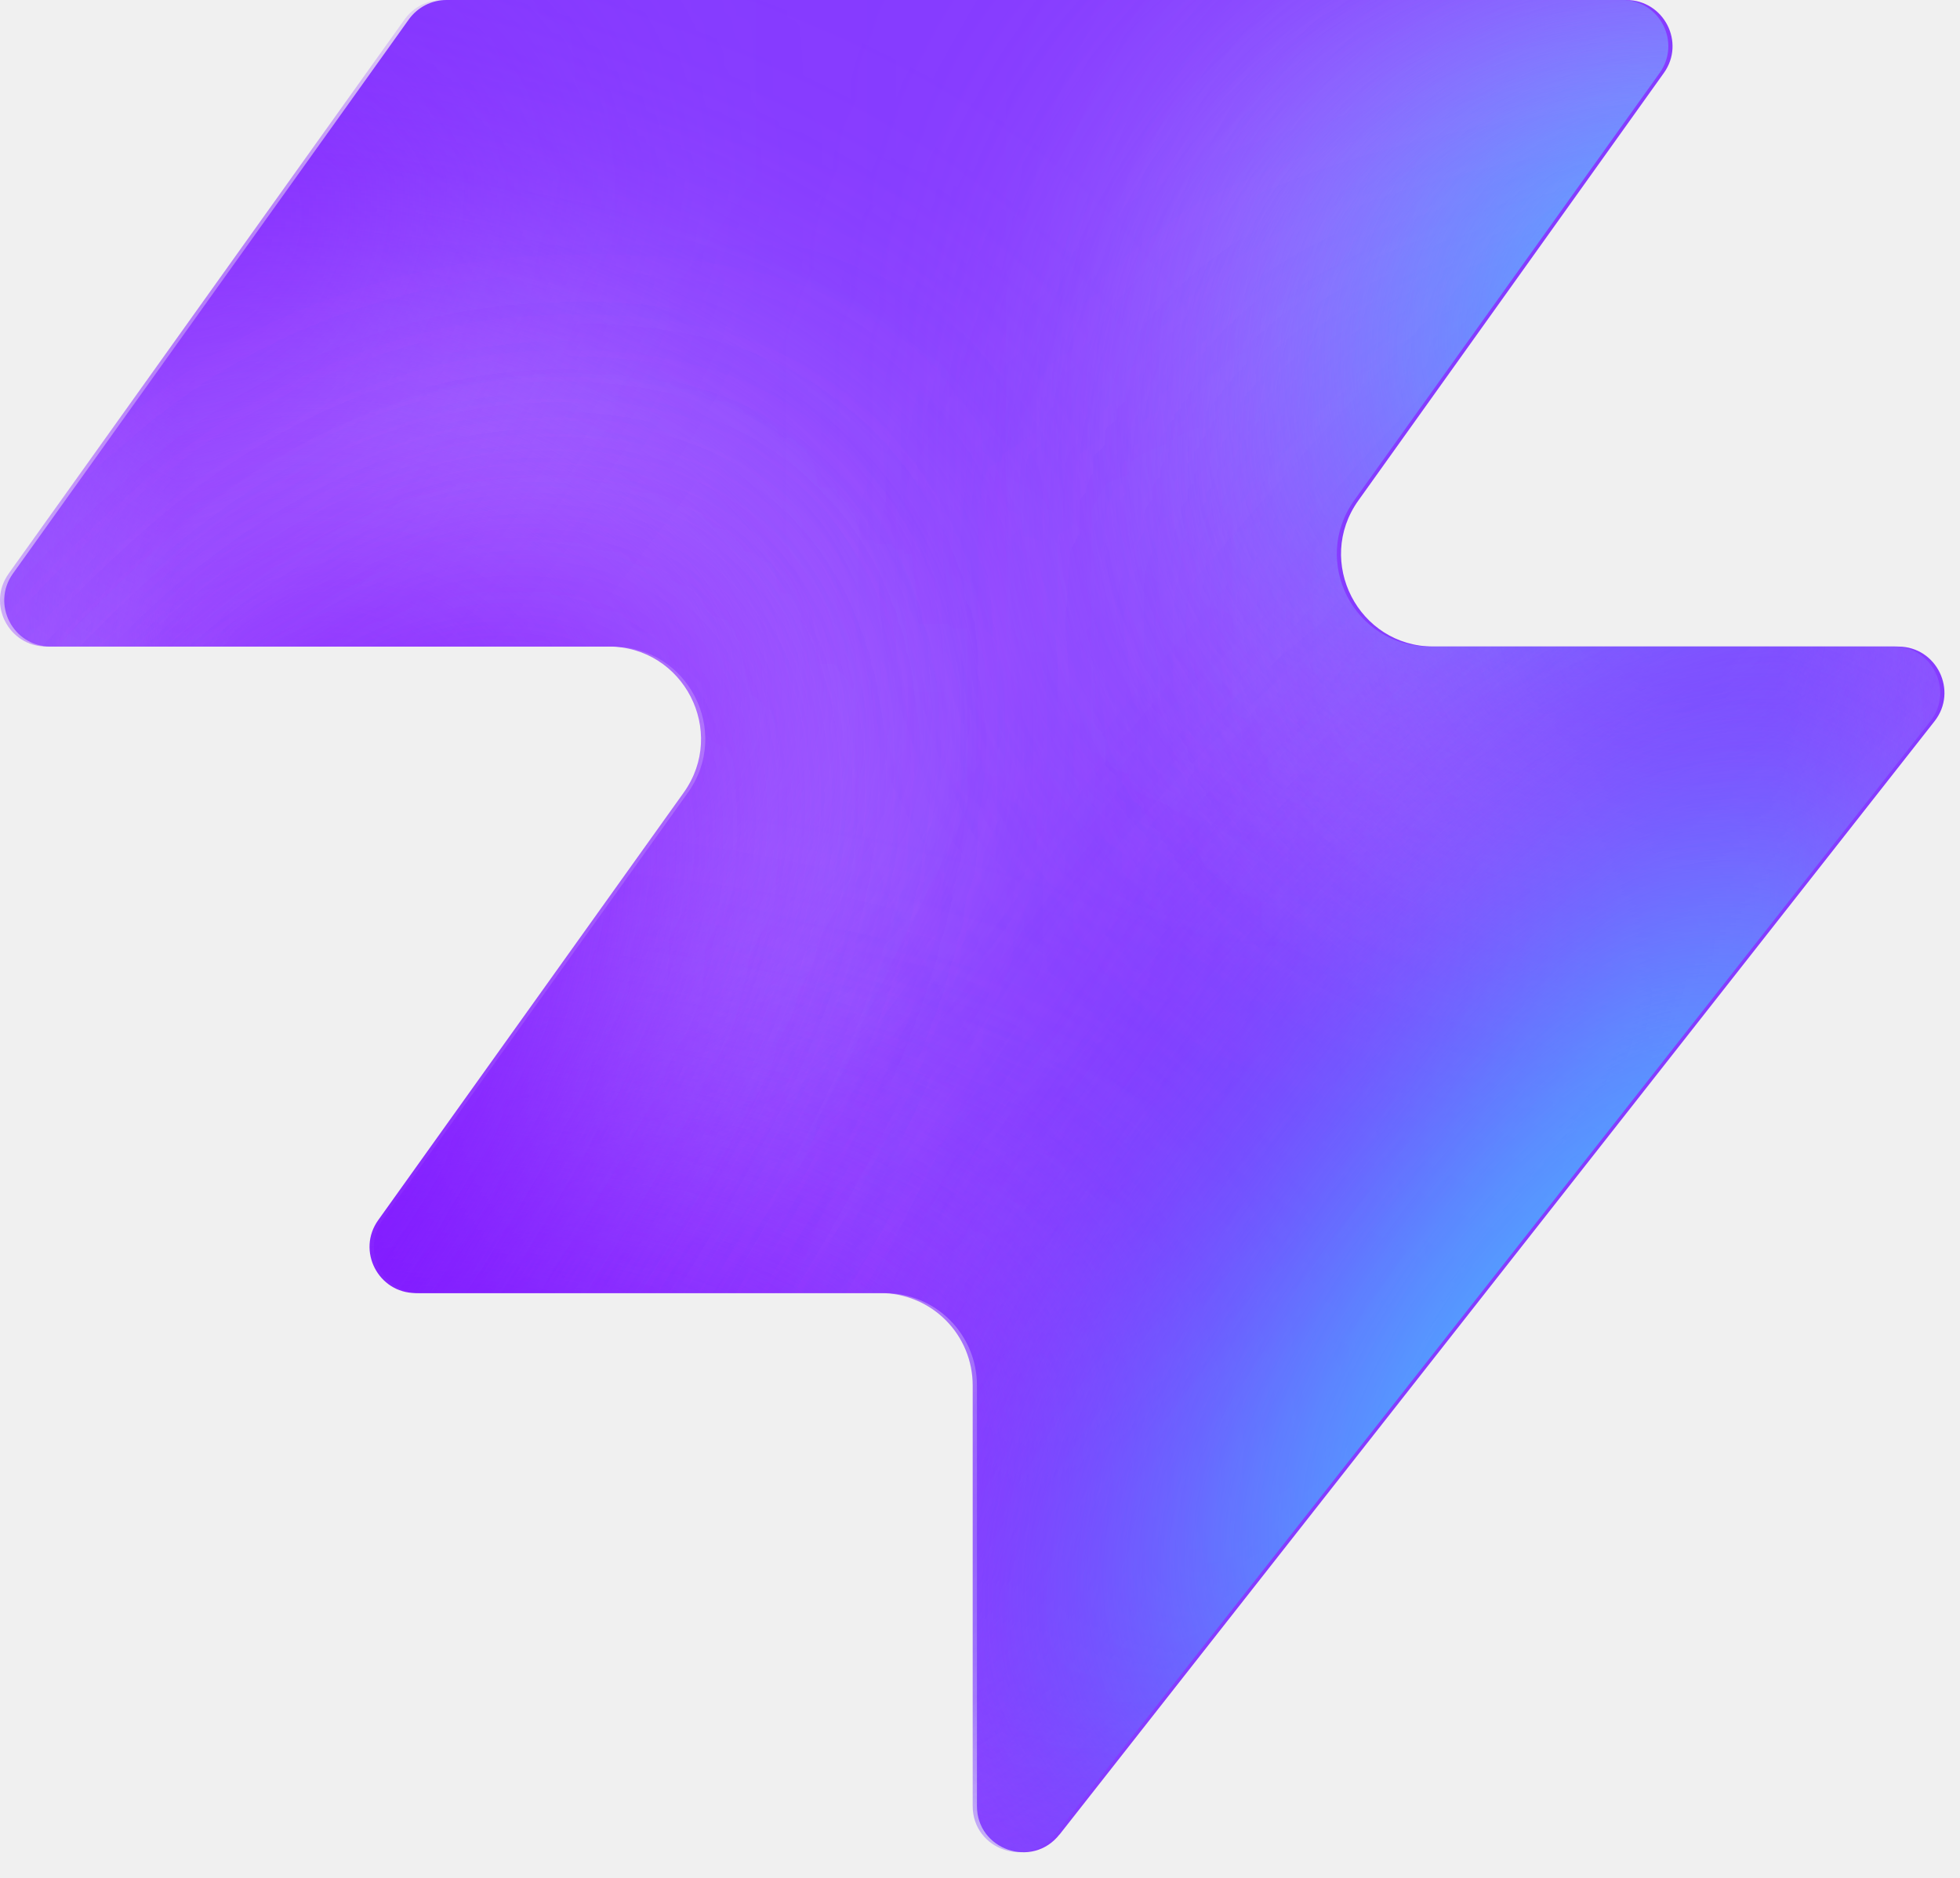
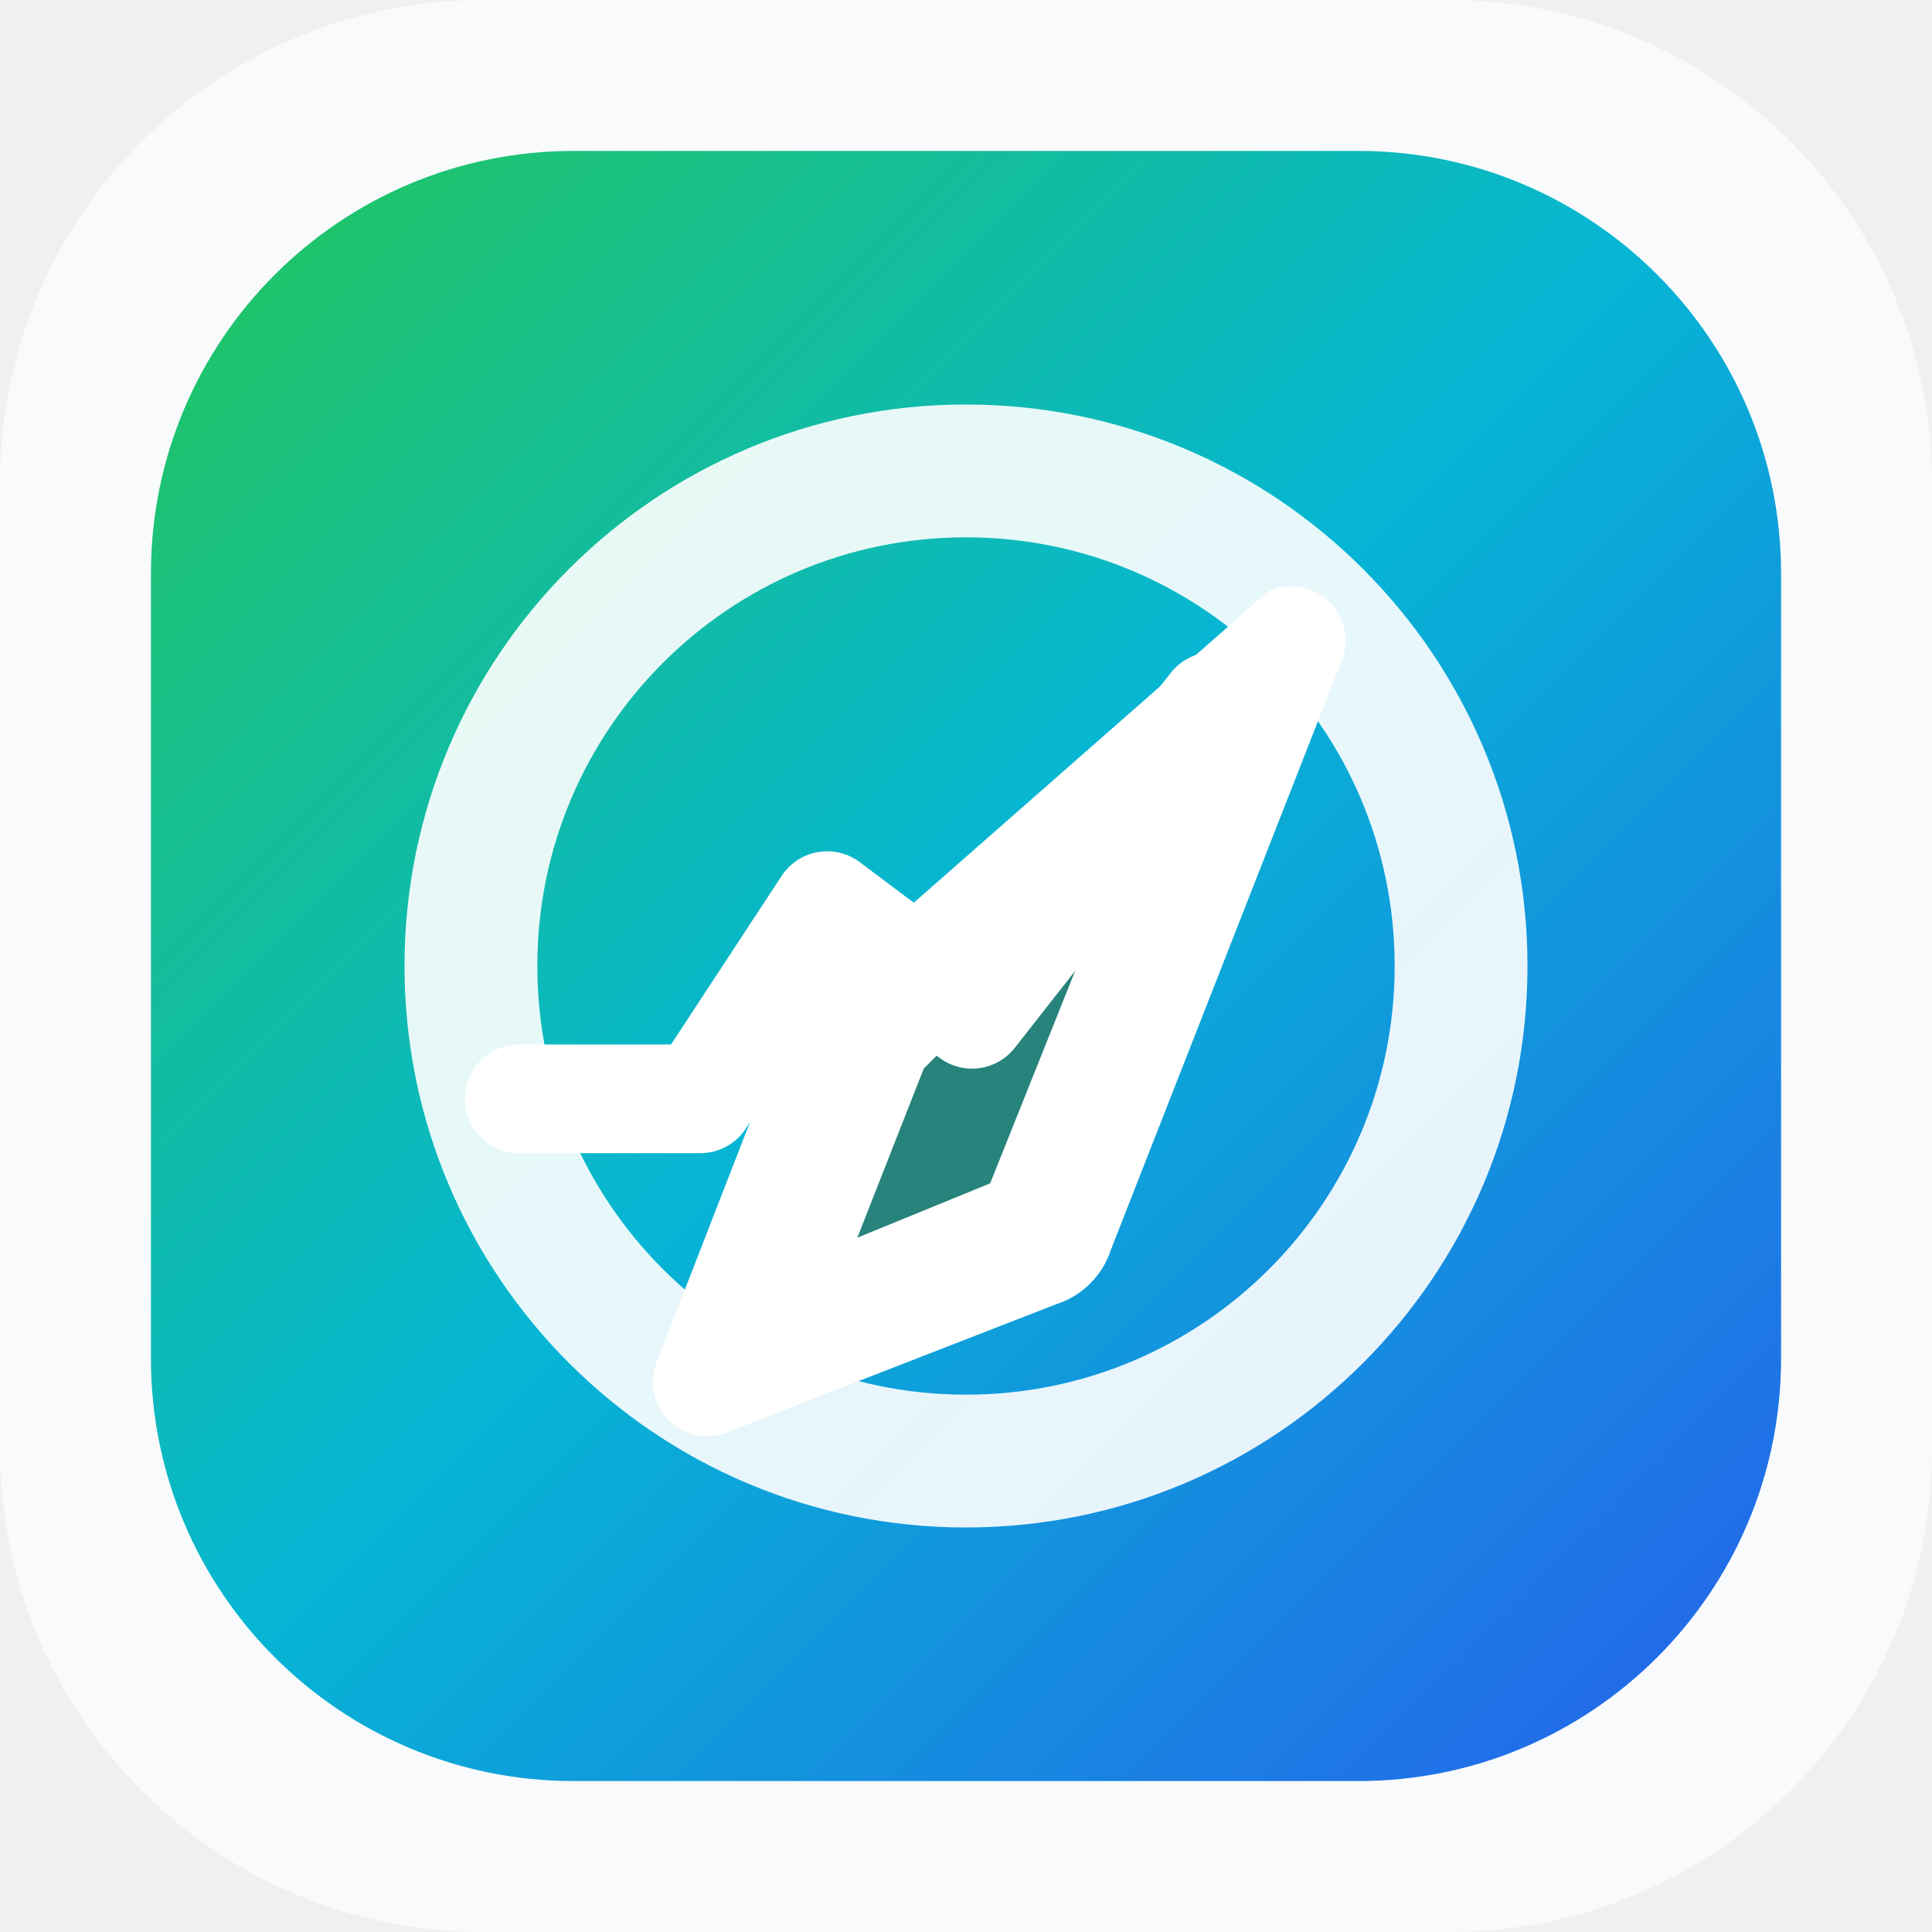
- <svg xmlns="http://www.w3.org/2000/svg" width="48" height="46" fill="none" viewBox="0 0 48 46">
-   <path fill="#863bff" d="M25.946 44.938c-.664.845-2.021.375-2.021-.698V33.937a2.26 2.26 0 0 0-2.262-2.262H10.287c-.92 0-1.456-1.04-.92-1.788l7.48-10.471c1.07-1.497 0-3.578-1.842-3.578H1.237c-.92 0-1.456-1.04-.92-1.788L10.013.474c.214-.297.556-.474.92-.474h28.894c.92 0 1.456 1.04.92 1.788l-7.48 10.471c-1.07 1.498 0 3.579 1.842 3.579h11.377c.943 0 1.473 1.088.89 1.83L25.947 44.94z" style="fill:#863bff;fill:color(display-p3 .525 .23 1);fill-opacity:1" />
-   <mask id="a" width="48" height="46" x="0" y="0" maskUnits="userSpaceOnUse" style="mask-type:alpha">
-     <path fill="#000" d="M25.842 44.938c-.664.844-2.021.375-2.021-.698V33.937a2.26 2.26 0 0 0-2.262-2.262H10.183c-.92 0-1.456-1.04-.92-1.788l7.48-10.471c1.07-1.498 0-3.579-1.842-3.579H1.133c-.92 0-1.456-1.04-.92-1.787L9.91.473c.214-.297.556-.474.92-.474h28.894c.92 0 1.456 1.04.92 1.788l-7.48 10.471c-1.07 1.498 0 3.578 1.842 3.578h11.377c.943 0 1.473 1.088.89 1.832L25.843 44.94z" style="fill:#000;fill-opacity:1" />
-   </mask>
-   <g mask="url(#a)">
-     <g filter="url(#b)">
-       <ellipse cx="5.508" cy="14.704" fill="#ede6ff" rx="5.508" ry="14.704" style="fill:#ede6ff;fill:color(display-p3 .927 .903 1);fill-opacity:1" transform="matrix(.00324 1 1 -.00324 -4.47 31.516)" />
-     </g>
-     <g filter="url(#c)">
-       <ellipse cx="10.399" cy="29.851" fill="#ede6ff" rx="10.399" ry="29.851" style="fill:#ede6ff;fill:color(display-p3 .927 .903 1);fill-opacity:1" transform="matrix(.00324 1 1 -.00324 -39.328 7.883)" />
-     </g>
-     <g filter="url(#d)">
-       <ellipse cx="5.508" cy="30.487" fill="#7e14ff" rx="5.508" ry="30.487" style="fill:#7e14ff;fill:color(display-p3 .492 .077 1);fill-opacity:1" transform="rotate(89.814 -25.913 -14.639)scale(1 -1)" />
-     </g>
-     <g filter="url(#e)">
-       <ellipse cx="5.508" cy="30.599" fill="#7e14ff" rx="5.508" ry="30.599" style="fill:#7e14ff;fill:color(display-p3 .492 .077 1);fill-opacity:1" transform="rotate(89.814 -32.644 -3.334)scale(1 -1)" />
-     </g>
-     <g filter="url(#f)">
-       <ellipse cx="5.508" cy="30.599" fill="#7e14ff" rx="5.508" ry="30.599" style="fill:#7e14ff;fill:color(display-p3 .492 .077 1);fill-opacity:1" transform="matrix(.00324 1 1 -.00324 -34.34 30.47)" />
-     </g>
-     <g filter="url(#g)">
-       <ellipse cx="14.072" cy="22.078" fill="#ede6ff" rx="14.072" ry="22.078" style="fill:#ede6ff;fill:color(display-p3 .927 .903 1);fill-opacity:1" transform="rotate(93.35 24.506 48.493)scale(-1 1)" />
-     </g>
-     <g filter="url(#h)">
-       <ellipse cx="3.47" cy="21.501" fill="#7e14ff" rx="3.47" ry="21.501" style="fill:#7e14ff;fill:color(display-p3 .492 .077 1);fill-opacity:1" transform="rotate(89.009 28.708 47.59)scale(-1 1)" />
-     </g>
-     <g filter="url(#i)">
-       <ellipse cx="3.47" cy="21.501" fill="#7e14ff" rx="3.47" ry="21.501" style="fill:#7e14ff;fill:color(display-p3 .492 .077 1);fill-opacity:1" transform="rotate(89.009 28.708 47.59)scale(-1 1)" />
-     </g>
-     <g filter="url(#j)">
-       <ellipse cx=".387" cy="8.972" fill="#7e14ff" rx="4.407" ry="29.108" style="fill:#7e14ff;fill:color(display-p3 .492 .077 1);fill-opacity:1" transform="rotate(39.51 .387 8.972)" />
-     </g>
-     <g filter="url(#k)">
-       <ellipse cx="47.523" cy="-6.092" fill="#7e14ff" rx="4.407" ry="29.108" style="fill:#7e14ff;fill:color(display-p3 .492 .077 1);fill-opacity:1" transform="rotate(37.892 47.523 -6.092)" />
-     </g>
-     <g filter="url(#l)">
-       <ellipse cx="41.412" cy="6.333" fill="#47bfff" rx="5.971" ry="9.665" style="fill:#47bfff;fill:color(display-p3 .28 .748 1);fill-opacity:1" transform="rotate(37.892 41.412 6.333)" />
-     </g>
-     <g filter="url(#m)">
-       <ellipse cx="-1.879" cy="38.332" fill="#7e14ff" rx="4.407" ry="29.108" style="fill:#7e14ff;fill:color(display-p3 .492 .077 1);fill-opacity:1" transform="rotate(37.892 -1.88 38.332)" />
-     </g>
-     <g filter="url(#n)">
-       <ellipse cx="-1.879" cy="38.332" fill="#7e14ff" rx="4.407" ry="29.108" style="fill:#7e14ff;fill:color(display-p3 .492 .077 1);fill-opacity:1" transform="rotate(37.892 -1.88 38.332)" />
-     </g>
-     <g filter="url(#o)">
-       <ellipse cx="35.651" cy="29.907" fill="#7e14ff" rx="4.407" ry="29.108" style="fill:#7e14ff;fill:color(display-p3 .492 .077 1);fill-opacity:1" transform="rotate(37.892 35.651 29.907)" />
-     </g>
-     <g filter="url(#p)">
-       <ellipse cx="38.418" cy="32.4" fill="#47bfff" rx="5.971" ry="15.297" style="fill:#47bfff;fill:color(display-p3 .28 .748 1);fill-opacity:1" transform="rotate(37.892 38.418 32.4)" />
-     </g>
-   </g>
+ <svg xmlns="http://www.w3.org/2000/svg" width="32" height="32" viewBox="0 0 32 32" role="img" aria-label="FundScout">
  <defs>
-     <filter id="b" width="60.045" height="41.654" x="-19.77" y="16.149" color-interpolation-filters="sRGB" filterUnits="userSpaceOnUse">
-       <feFlood flood-opacity="0" result="BackgroundImageFix" />
-       <feBlend in="SourceGraphic" in2="BackgroundImageFix" result="shape" />
-       <feGaussianBlur result="effect1_foregroundBlur_2002_17158" stdDeviation="7.659" />
-     </filter>
-     <filter id="c" width="90.34" height="51.437" x="-54.613" y="-7.533" color-interpolation-filters="sRGB" filterUnits="userSpaceOnUse">
-       <feFlood flood-opacity="0" result="BackgroundImageFix" />
-       <feBlend in="SourceGraphic" in2="BackgroundImageFix" result="shape" />
-       <feGaussianBlur result="effect1_foregroundBlur_2002_17158" stdDeviation="7.659" />
-     </filter>
-     <filter id="d" width="79.355" height="29.4" x="-49.64" y="2.03" color-interpolation-filters="sRGB" filterUnits="userSpaceOnUse">
-       <feFlood flood-opacity="0" result="BackgroundImageFix" />
-       <feBlend in="SourceGraphic" in2="BackgroundImageFix" result="shape" />
-       <feGaussianBlur result="effect1_foregroundBlur_2002_17158" stdDeviation="4.596" />
-     </filter>
-     <filter id="e" width="79.579" height="29.4" x="-45.045" y="20.029" color-interpolation-filters="sRGB" filterUnits="userSpaceOnUse">
-       <feFlood flood-opacity="0" result="BackgroundImageFix" />
-       <feBlend in="SourceGraphic" in2="BackgroundImageFix" result="shape" />
-       <feGaussianBlur result="effect1_foregroundBlur_2002_17158" stdDeviation="4.596" />
-     </filter>
-     <filter id="f" width="79.579" height="29.4" x="-43.513" y="21.178" color-interpolation-filters="sRGB" filterUnits="userSpaceOnUse">
-       <feFlood flood-opacity="0" result="BackgroundImageFix" />
-       <feBlend in="SourceGraphic" in2="BackgroundImageFix" result="shape" />
-       <feGaussianBlur result="effect1_foregroundBlur_2002_17158" stdDeviation="4.596" />
-     </filter>
-     <filter id="g" width="74.749" height="58.852" x="15.756" y="-17.901" color-interpolation-filters="sRGB" filterUnits="userSpaceOnUse">
-       <feFlood flood-opacity="0" result="BackgroundImageFix" />
-       <feBlend in="SourceGraphic" in2="BackgroundImageFix" result="shape" />
-       <feGaussianBlur result="effect1_foregroundBlur_2002_17158" stdDeviation="7.659" />
-     </filter>
-     <filter id="h" width="61.377" height="25.362" x="23.548" y="2.284" color-interpolation-filters="sRGB" filterUnits="userSpaceOnUse">
-       <feFlood flood-opacity="0" result="BackgroundImageFix" />
-       <feBlend in="SourceGraphic" in2="BackgroundImageFix" result="shape" />
-       <feGaussianBlur result="effect1_foregroundBlur_2002_17158" stdDeviation="4.596" />
-     </filter>
-     <filter id="i" width="61.377" height="25.362" x="23.548" y="2.284" color-interpolation-filters="sRGB" filterUnits="userSpaceOnUse">
-       <feFlood flood-opacity="0" result="BackgroundImageFix" />
-       <feBlend in="SourceGraphic" in2="BackgroundImageFix" result="shape" />
-       <feGaussianBlur result="effect1_foregroundBlur_2002_17158" stdDeviation="4.596" />
-     </filter>
-     <filter id="j" width="56.045" height="63.649" x="-27.636" y="-22.853" color-interpolation-filters="sRGB" filterUnits="userSpaceOnUse">
-       <feFlood flood-opacity="0" result="BackgroundImageFix" />
-       <feBlend in="SourceGraphic" in2="BackgroundImageFix" result="shape" />
-       <feGaussianBlur result="effect1_foregroundBlur_2002_17158" stdDeviation="4.596" />
-     </filter>
-     <filter id="k" width="54.814" height="64.646" x="20.116" y="-38.415" color-interpolation-filters="sRGB" filterUnits="userSpaceOnUse">
-       <feFlood flood-opacity="0" result="BackgroundImageFix" />
-       <feBlend in="SourceGraphic" in2="BackgroundImageFix" result="shape" />
-       <feGaussianBlur result="effect1_foregroundBlur_2002_17158" stdDeviation="4.596" />
-     </filter>
-     <filter id="l" width="33.541" height="35.313" x="24.641" y="-11.323" color-interpolation-filters="sRGB" filterUnits="userSpaceOnUse">
-       <feFlood flood-opacity="0" result="BackgroundImageFix" />
-       <feBlend in="SourceGraphic" in2="BackgroundImageFix" result="shape" />
-       <feGaussianBlur result="effect1_foregroundBlur_2002_17158" stdDeviation="4.596" />
-     </filter>
-     <filter id="m" width="54.814" height="64.646" x="-29.286" y="6.009" color-interpolation-filters="sRGB" filterUnits="userSpaceOnUse">
-       <feFlood flood-opacity="0" result="BackgroundImageFix" />
-       <feBlend in="SourceGraphic" in2="BackgroundImageFix" result="shape" />
-       <feGaussianBlur result="effect1_foregroundBlur_2002_17158" stdDeviation="4.596" />
-     </filter>
-     <filter id="n" width="54.814" height="64.646" x="-29.286" y="6.009" color-interpolation-filters="sRGB" filterUnits="userSpaceOnUse">
-       <feFlood flood-opacity="0" result="BackgroundImageFix" />
-       <feBlend in="SourceGraphic" in2="BackgroundImageFix" result="shape" />
-       <feGaussianBlur result="effect1_foregroundBlur_2002_17158" stdDeviation="4.596" />
-     </filter>
-     <filter id="o" width="54.814" height="64.646" x="8.244" y="-2.416" color-interpolation-filters="sRGB" filterUnits="userSpaceOnUse">
-       <feFlood flood-opacity="0" result="BackgroundImageFix" />
-       <feBlend in="SourceGraphic" in2="BackgroundImageFix" result="shape" />
-       <feGaussianBlur result="effect1_foregroundBlur_2002_17158" stdDeviation="4.596" />
-     </filter>
-     <filter id="p" width="39.409" height="43.623" x="18.713" y="10.588" color-interpolation-filters="sRGB" filterUnits="userSpaceOnUse">
-       <feFlood flood-opacity="0" result="BackgroundImageFix" />
-       <feBlend in="SourceGraphic" in2="BackgroundImageFix" result="shape" />
-       <feGaussianBlur result="effect1_foregroundBlur_2002_17158" stdDeviation="4.596" />
-     </filter>
+     <linearGradient id="badge" x1="3" x2="29" y1="3" y2="29" gradientUnits="userSpaceOnUse">
+       <stop stop-color="#22C55E" />
+       <stop offset="0.48" stop-color="#06B6D4" />
+       <stop offset="1" stop-color="#2563EB" />
+     </linearGradient>
  </defs>
+   <rect width="32" height="32" rx="8" fill="#F8FAFC" />
+   <rect x="2.5" y="2.5" width="27" height="27" rx="7" fill="url(#badge)" />
+   <circle cx="16" cy="16" r="8.2" fill="none" stroke="#FFFFFF" stroke-opacity="0.9" stroke-width="2.2" />
+   <path fill="#FFFFFF" d="M21 9.8a.9.9 0 0 1 1.2 1.2l-3.8 9.7a1.4 1.4 0 0 1-.9.9l-5.4 2.1a.9.9 0 0 1-1.2-1.2l2.1-5.4c.1-.3.3-.6.6-.8L21 9.8Z" />
+   <path fill="#0F766E" d="m15.3 17.7 3.1-3.1-2 5-2.2.9 1.1-2.8Z" opacity="0.9" />
+   <path fill="none" stroke="#FFFFFF" stroke-linecap="round" stroke-linejoin="round" stroke-width="1.8" d="M8.6 18.2h3l2.1-3.2 2.4 1.8 4-5.1" />
</svg>
